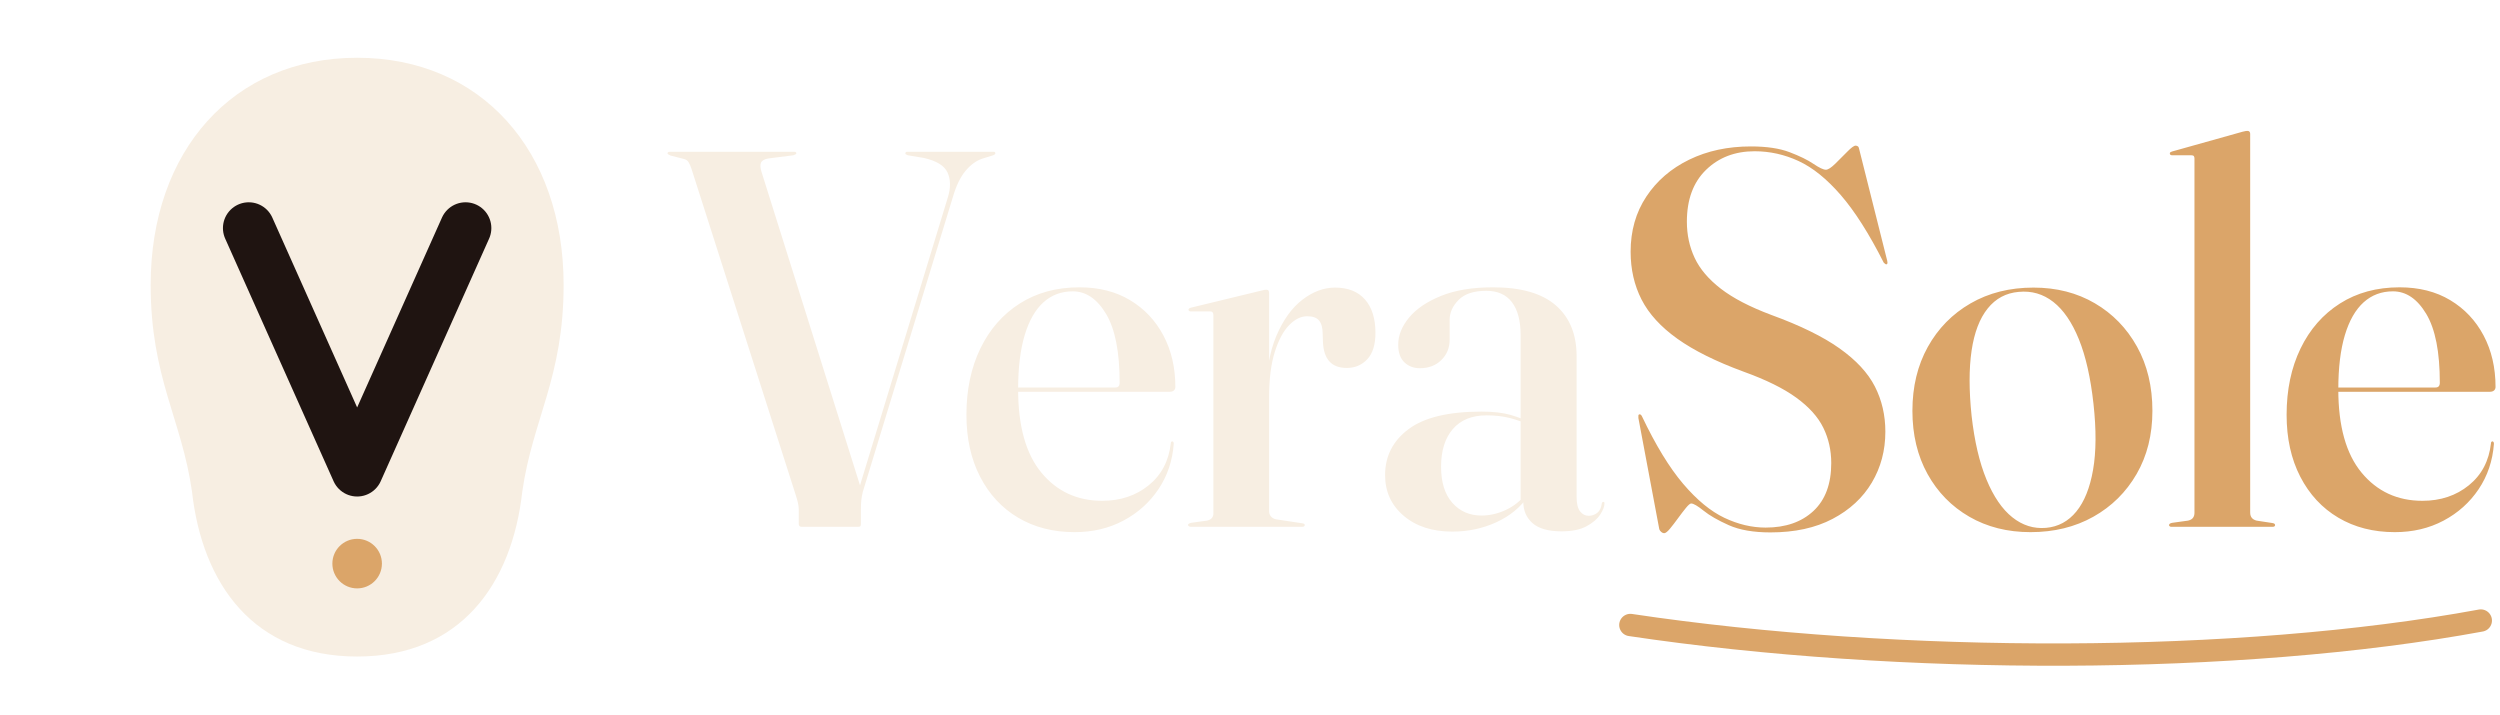
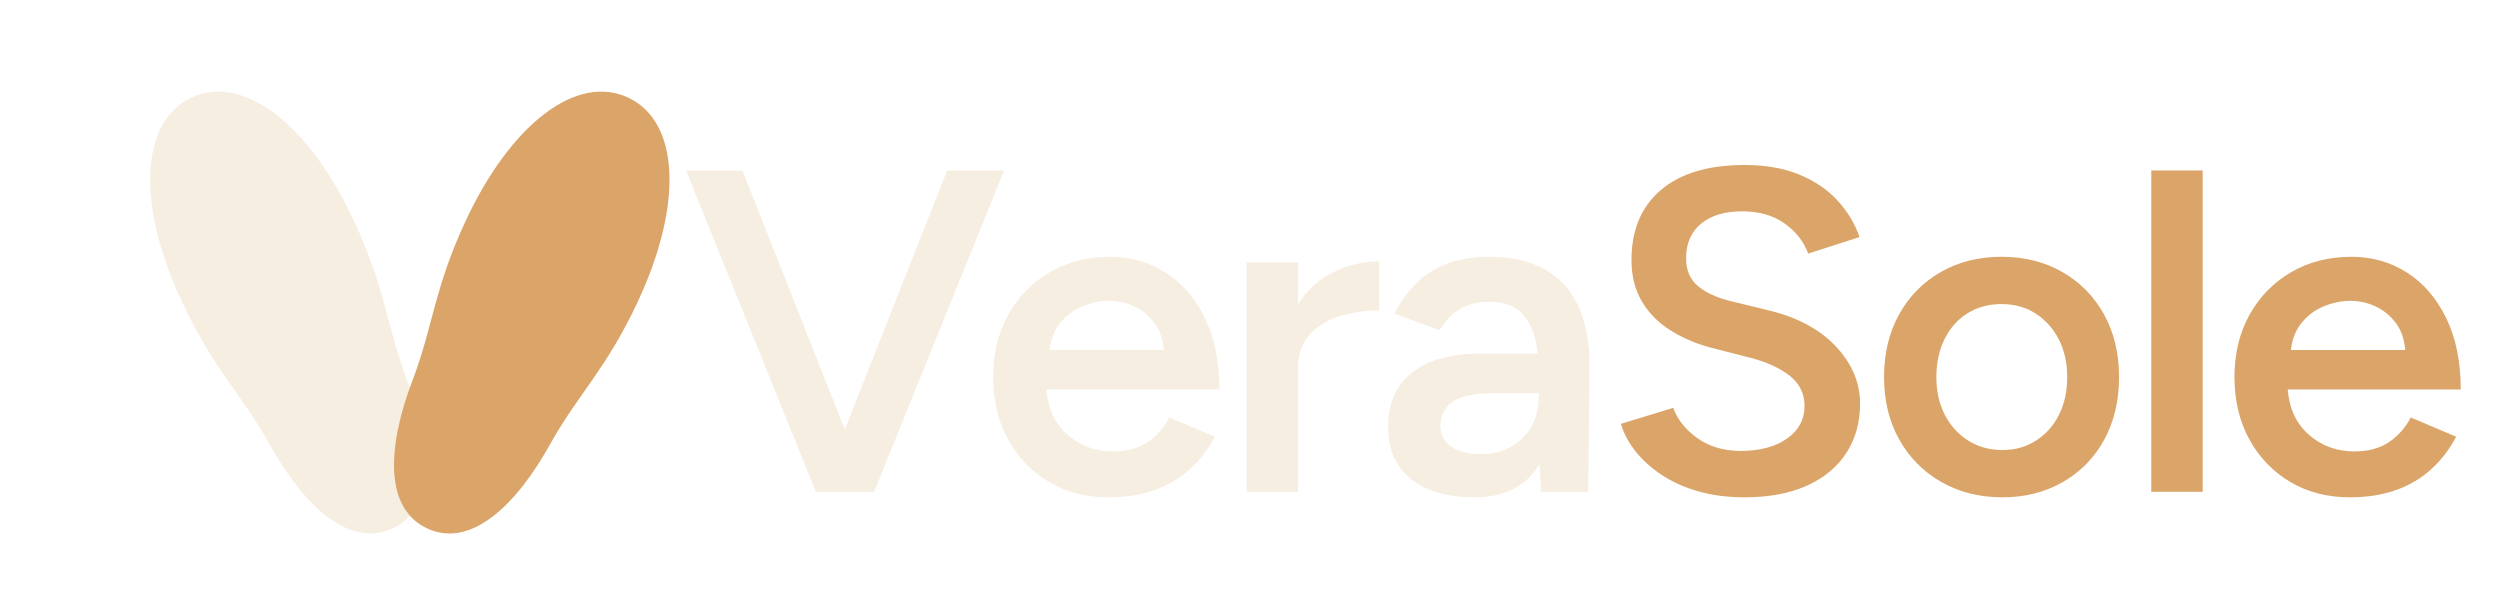
- <svg xmlns="http://www.w3.org/2000/svg" viewBox="0 0 560 160" role="img" aria-label="VeraSole">
-   <g transform="translate(6 6) scale(2.3125)">
-     <path d="M32 3C44 3 52 12 52 25c0 9-3 13-4 20-1 9-6 16-16 16S17 54 16 45c-1-7-4-11-4-20C12 12 20 3 32 3Z" fill="#f7eee2" />
-     <path d="M21.5 19.5 32 43l10.5-23.5" fill="none" stroke="#1f1411" stroke-width="5" stroke-linecap="round" stroke-linejoin="round" />
-     <circle cx="32" cy="52" r="2.4" fill="#dba569" />
+ <svg xmlns="http://www.w3.org/2000/svg" viewBox="0 0 610 150" role="img" aria-label="VeraSole">
+   <g transform="translate(4 6) scale(2.0)">
+     <g transform="rotate(-25 48 66)">
+       <g transform="translate(48 0) scale(0.58 1) translate(-32 0)">
+         <path d="M32 3C44 3 52 12 52 25c0 9-3 13-4 20-1 9-6 16-16 16S17 54 16 45c-1-7-4-11-4-20C12 12 20 3 32 3Z" fill="#f7eee2" />
+       </g>
+     </g>
+     <g transform="rotate(25 48 66)">
+       <g transform="translate(48 0) scale(0.58 1) translate(-32 0)">
+         <path d="M32 3C44 3 52 12 52 25c0 9-3 13-4 20-1 9-6 16-16 16S17 54 16 45c-1-7-4-11-4-20C12 12 20 3 32 3Z" fill="#dba569" />
+       </g>
+     </g>
  </g>
-   <g transform="translate(150 0)">
-     <path d="M52.80 34.36Q52.80 34.18 52.92 34.09Q53.04 34 53.22 34L72.54 34Q72.78 34 72.87 34.09Q72.96 34.18 72.96 34.36Q72.96 34.48 72.84 34.57Q72.72 34.66 72.48 34.78L69.96 35.56Q67.92 36.28 66.24 38.32Q64.56 40.36 63.48 44.02L43.26 110.20Q43.02 111.16 42.93 112.09Q42.84 113.02 42.84 114.10L42.84 117.34Q42.84 117.64 42.75 117.82Q42.66 118 42.30 118L29.52 118Q29.22 118 29.07 117.82Q28.92 117.64 28.92 117.34L28.92 114.10Q28.92 113.38 28.71 112.51Q28.50 111.64 28.14 110.56L4.92 37.90Q4.56 36.82 4.23 36.31Q3.90 35.80 3.24 35.62L0.18 34.84Q-0.48 34.54-0.48 34.36Q-0.48 34.18-0.33 34.09Q-0.18 34 0 34L27.90 34Q28.14 34 28.26 34.09Q28.38 34.18 28.38 34.36Q28.38 34.48 28.20 34.57Q28.02 34.66 27.72 34.78L22.08 35.50Q20.76 35.74 20.46 36.46Q20.16 37.18 20.58 38.50L42.90 109.54L41.22 113.38L62.34 44.14Q63.30 40.96 62.25 38.65Q61.20 36.34 56.94 35.38L53.34 34.78Q53.04 34.66 52.92 34.57Q52.80 34.48 52.80 34.36M113.28 86.68Q113.28 87.16 112.95 87.46Q112.62 87.76 112.02 87.76L74.94 87.76L74.94 86.80L99.84 86.80Q100.80 86.80 100.80 85.72Q100.80 75.40 97.77 70.33Q94.74 65.26 90.30 65.26Q86.46 65.26 83.73 67.72Q81 70.18 79.53 75.07Q78.06 79.96 78.06 87.22Q78.06 99.58 83.28 105.88Q88.50 112.18 96.90 112.18Q103.02 112.18 107.31 108.70Q111.60 105.22 112.26 99.28Q112.26 99.04 112.38 98.95Q112.50 98.86 112.56 98.86Q112.68 98.86 112.80 98.98Q112.92 99.10 112.92 99.40Q112.50 105.10 109.50 109.57Q106.50 114.04 101.64 116.62Q96.78 119.20 90.72 119.20Q83.52 119.20 78.06 115.96Q72.60 112.72 69.54 106.78Q66.48 100.84 66.48 92.92Q66.48 84.52 69.60 78.07Q72.72 71.62 78.42 67.99Q84.12 64.36 91.80 64.36Q98.34 64.36 103.14 67.24Q107.94 70.12 110.61 75.16Q113.28 80.20 113.28 86.68M134.28 88.96L133.62 88.66Q133.62 80.62 135.90 75.25Q138.18 69.88 141.72 67.15Q145.26 64.42 149.04 64.42Q153.42 64.42 155.76 67.09Q158.10 69.76 158.10 74.56Q158.10 78.52 156.27 80.47Q154.44 82.42 151.68 82.42Q149.10 82.42 147.78 80.95Q146.46 79.48 146.34 76.60L146.28 74.80Q146.28 72.82 145.50 71.83Q144.72 70.84 142.80 70.84Q140.70 70.84 138.75 72.85Q136.80 74.86 135.54 78.88Q134.28 82.90 134.28 88.96M134.28 65.62L134.28 85.90L134.28 114.52Q134.28 115.18 134.67 115.66Q135.06 116.14 135.78 116.32L141.72 117.22Q142.08 117.28 142.17 117.37Q142.26 117.46 142.26 117.64Q142.26 117.76 142.14 117.88Q142.02 118 141.72 118L116.70 118Q116.46 118 116.28 117.85Q116.10 117.70 116.10 117.58Q116.10 117.46 116.31 117.31Q116.52 117.16 116.88 117.10L120.36 116.62Q121.14 116.44 121.47 116.02Q121.80 115.60 121.80 115.06L121.80 70.60Q121.80 70.24 121.65 70Q121.50 69.76 121.08 69.76L116.64 69.76Q116.52 69.76 116.37 69.64Q116.22 69.52 116.22 69.40Q116.22 69.22 116.37 69.10Q116.52 68.98 116.76 68.92L132.60 65.08Q133.02 64.96 133.26 64.93Q133.50 64.90 133.68 64.90Q134.04 64.90 134.16 65.11Q134.28 65.32 134.28 65.62M191.22 112.42L191.22 111.94L190.62 112.48L190.62 75.10Q190.62 70.24 188.67 67.69Q186.72 65.14 182.94 65.14Q178.74 65.14 176.73 67.18Q174.72 69.22 174.72 71.62L174.72 76.12Q174.72 78.82 172.86 80.65Q171 82.48 168.06 82.48Q165.96 82.48 164.58 81.16Q163.20 79.84 163.20 77.20Q163.20 74.08 165.63 71.14Q168.06 68.20 172.80 66.28Q177.54 64.36 184.44 64.36Q193.86 64.36 198.51 68.41Q203.16 72.46 203.16 79.78L203.16 111.28Q203.16 113.56 203.94 114.55Q204.72 115.54 205.86 115.54Q206.94 115.54 207.78 114.88Q208.62 114.22 208.80 112.78Q208.86 112.54 208.95 112.48Q209.04 112.42 209.10 112.42Q209.28 112.42 209.34 112.48Q209.40 112.54 209.40 112.78Q209.40 113.80 208.44 115.27Q207.48 116.74 205.38 117.88Q203.28 119.02 199.80 119.02Q195.36 119.02 193.29 117.19Q191.22 115.36 191.22 112.42M160.26 106.42Q160.26 100.06 165.51 96.13Q170.76 92.20 181.86 92.20Q185.82 92.20 188.40 92.95Q190.98 93.70 193.14 94.84L192.72 95.26Q190.56 94.24 188.22 93.64Q185.88 93.04 183 93.04Q178.08 93.04 175.44 96.10Q172.80 99.16 172.80 104.56Q172.80 109.78 175.32 112.63Q177.84 115.48 181.86 115.48Q184.62 115.48 187.32 114.22Q190.02 112.96 191.82 110.62L192.42 110.98Q189.78 114.88 185.19 116.98Q180.60 119.08 175.32 119.08Q168.60 119.08 164.43 115.54Q160.26 112 160.26 106.42" fill="#f7eee2" />
-     <path d="M246.58 119.26Q240.88 119.26 237.25 117.64Q233.62 116.02 231.61 114.40Q229.60 112.78 228.82 112.78Q228.46 112.78 227.65 113.77Q226.84 114.76 225.88 116.08Q224.92 117.40 224.08 118.42Q223.24 119.44 222.76 119.44Q222.46 119.44 222.13 119.17Q221.80 118.90 221.68 118.54L217 93.64Q217 93.28 217 93.10Q217 92.92 217.12 92.86Q217.30 92.74 217.48 92.86Q217.66 92.98 217.78 93.22Q222.40 102.94 227.02 108.37Q231.64 113.80 236.26 115.99Q240.88 118.18 245.50 118.18Q252.22 118.18 256.21 114.46Q260.20 110.74 260.20 103.72Q260.20 99.46 258.43 95.83Q256.66 92.20 252.37 89.08Q248.08 85.96 240.58 83.26Q231.28 79.84 225.73 75.88Q220.18 71.92 217.72 67.12Q215.26 62.32 215.26 56.38Q215.26 49.36 218.77 44.05Q222.28 38.74 228.37 35.77Q234.46 32.80 242.20 32.80Q247.48 32.80 250.87 34.09Q254.26 35.38 256.21 36.70Q258.16 38.02 259 38.02Q259.72 38.02 261.10 36.67Q262.48 35.32 263.80 33.97Q265.12 32.62 265.66 32.62Q265.90 32.62 266.14 32.77Q266.38 32.92 266.44 33.34L272.74 58.42Q272.80 58.72 272.80 58.90Q272.80 59.08 272.62 59.20Q272.50 59.26 272.32 59.14Q272.14 59.02 271.96 58.84Q267.04 49.12 262.33 43.69Q257.62 38.26 252.88 36.07Q248.14 33.88 243.04 33.88Q236.44 33.88 232.15 38.05Q227.86 42.22 227.86 49.66Q227.86 54.04 229.60 57.76Q231.34 61.48 235.45 64.66Q239.56 67.84 246.76 70.54Q256.48 74.08 262.06 78.04Q267.64 82 269.98 86.59Q272.32 91.18 272.32 96.70Q272.32 103 269.29 108.10Q266.26 113.20 260.50 116.23Q254.74 119.26 246.58 119.26M305.50 64.42Q313.24 64.42 319.24 67.93Q325.24 71.44 328.69 77.65Q332.14 83.86 332.14 92.02Q332.14 100.06 328.60 106.18Q325.06 112.30 318.91 115.75Q312.76 119.20 304.84 119.20Q297.10 119.20 291.13 115.75Q285.16 112.30 281.77 106.18Q278.38 100.06 278.38 92.02Q278.38 83.92 281.83 77.71Q285.28 71.50 291.40 67.96Q297.52 64.42 305.50 64.42M308.32 118.24Q312.40 117.88 315.10 114.58Q317.80 111.28 318.85 105.22Q319.90 99.16 318.94 90.46Q317.98 81.70 315.67 76Q313.36 70.30 309.94 67.63Q306.52 64.96 302.20 65.38Q297.94 65.74 295.24 69.10Q292.54 72.46 291.64 78.52Q290.74 84.58 291.64 93.16Q292.60 101.68 294.97 107.41Q297.34 113.14 300.76 115.87Q304.18 118.60 308.32 118.24M354.04 29.98L354.04 114.82Q354.04 115.54 354.40 115.99Q354.76 116.44 355.48 116.62L359.02 117.16Q359.38 117.22 359.50 117.34Q359.62 117.46 359.62 117.64Q359.62 117.76 359.50 117.88Q359.38 118 359.14 118L336.28 118Q336.16 118 336.01 117.88Q335.86 117.76 335.86 117.64Q335.86 117.46 336.04 117.31Q336.22 117.16 336.64 117.10L340.12 116.62Q340.90 116.44 341.23 115.99Q341.56 115.54 341.56 114.88L341.56 35.50Q341.56 35.14 341.41 34.96Q341.26 34.78 340.84 34.78L336.52 34.78Q336.28 34.78 336.16 34.66Q336.04 34.54 336.04 34.36Q336.04 34.18 336.19 34.09Q336.34 34 336.52 33.94L352.36 29.50Q352.84 29.38 353.05 29.35Q353.26 29.32 353.44 29.32Q353.74 29.32 353.89 29.50Q354.04 29.68 354.04 29.98M409 86.68Q409 87.16 408.67 87.46Q408.34 87.76 407.74 87.76L370.66 87.76L370.66 86.80L395.56 86.80Q396.52 86.80 396.52 85.72Q396.52 75.40 393.49 70.33Q390.46 65.26 386.02 65.26Q382.18 65.26 379.45 67.72Q376.72 70.18 375.25 75.07Q373.78 79.96 373.78 87.22Q373.78 99.58 379 105.88Q384.22 112.18 392.62 112.18Q398.74 112.18 403.03 108.70Q407.32 105.22 407.98 99.28Q407.98 99.04 408.10 98.95Q408.22 98.86 408.28 98.86Q408.40 98.86 408.52 98.98Q408.64 99.10 408.64 99.40Q408.22 105.10 405.22 109.57Q402.22 114.04 397.36 116.62Q392.50 119.20 386.44 119.20Q379.24 119.20 373.78 115.96Q368.32 112.72 365.26 106.78Q362.20 100.84 362.20 92.92Q362.20 84.52 365.32 78.07Q368.44 71.62 374.14 67.99Q379.84 64.36 387.52 64.36Q394.06 64.36 398.86 67.24Q403.66 70.12 406.33 75.16Q409 80.20 409 86.68" fill="#dba569" />
-     <path d="M215.2 140c60.2 9 136.3 9 190.5 -1" fill="none" stroke="#dba569" stroke-width="5" stroke-linecap="round" />
+   <g transform="translate(166 8)">
+     <path d="M47.298 112L33.074 112L1.378 33.600L15.154 33.600L40.130 96.768L65.106 33.600L78.994 33.600 M104.442 113.344Q96.266 113.344 89.938 109.592Q83.610 105.840 79.970 99.232Q76.330 92.624 76.330 84Q76.330 75.376 80.026 68.768Q83.722 62.160 90.162 58.408Q96.602 54.656 104.890 54.656Q112.394 54.656 118.442 58.520Q124.490 62.384 128.018 69.664Q131.546 76.944 131.546 87.024L89.322 87.024Q89.882 94.080 94.530 98.112Q99.178 102.144 105.562 102.144Q110.714 102.144 114.074 99.848Q117.434 97.552 119.338 93.856L130.426 98.560Q128.074 103.040 124.434 106.400Q120.794 109.760 115.810 111.552Q110.826 113.344 104.442 113.344M90.106 77.392L117.994 77.392Q117.658 73.360 115.642 70.728Q113.626 68.096 110.714 66.752Q107.802 65.408 104.554 65.408Q101.418 65.408 98.226 66.696Q95.034 67.984 92.794 70.672Q90.554 73.360 90.106 77.392 M150.722 112L138.178 112L138.178 56L150.722 56L150.722 66.192Q154.082 60.928 159.458 58.352Q164.834 55.776 170.546 55.776L170.546 67.760Q165.394 67.760 160.858 69.160Q156.322 70.560 153.522 73.696Q150.722 76.832 150.722 81.984 M193.866 113.344Q183.786 113.344 178.242 108.864Q172.698 104.384 172.698 96.208Q172.698 87.472 178.578 82.880Q184.458 78.288 194.986 78.288L209.210 78.288Q208.538 72.128 205.738 68.880Q202.938 65.632 197.450 65.632Q193.418 65.632 190.394 67.312Q187.370 68.992 185.242 72.576L174.266 68.544Q176.058 64.848 179.026 61.656Q181.994 58.464 186.530 56.560Q191.066 54.656 197.450 54.656Q205.626 54.656 211.114 57.848Q216.602 61.040 219.234 66.976Q221.866 72.912 221.866 81.312L221.530 112L209.994 112L209.658 105.168Q207.418 109.088 203.442 111.216Q199.466 113.344 193.866 113.344M195.434 102.816Q199.578 102.816 202.770 100.968Q205.962 99.120 207.698 95.984Q209.434 92.848 209.434 89.040L209.434 87.920L199.018 87.920Q191.514 87.920 188.490 89.992Q185.466 92.064 185.466 95.872Q185.466 99.120 188.098 100.968Q190.730 102.816 195.434 102.816" fill="#f7eee2" />
+     <path d="M259.634 113.344Q253.474 113.344 248.378 111.888Q243.282 110.432 239.418 107.856Q235.554 105.280 233.034 102.088Q230.514 98.896 229.506 95.424L242.274 91.504Q243.730 95.648 247.986 98.784Q252.242 101.920 258.514 102.032Q265.794 102.032 270.050 99.008Q274.306 95.984 274.306 91.056Q274.306 86.576 270.722 83.720Q267.138 80.864 261.090 79.296L251.458 76.832Q245.970 75.376 241.546 72.576Q237.122 69.776 234.602 65.520Q232.082 61.264 232.082 55.440Q232.082 44.464 239.250 38.360Q246.418 32.256 259.746 32.256Q267.250 32.256 272.906 34.552Q278.562 36.848 282.258 40.824Q285.954 44.800 287.746 49.840L275.202 53.872Q273.522 49.392 269.378 46.480Q265.234 43.568 259.074 43.568Q252.690 43.568 249.050 46.592Q245.410 49.616 245.410 54.992Q245.410 59.360 248.266 61.768Q251.122 64.176 256.050 65.408L265.682 67.760Q276.210 70.336 282.034 76.608Q287.858 82.880 287.858 90.496Q287.858 97.216 284.610 102.368Q281.362 107.520 275.034 110.432Q268.706 113.344 259.634 113.344 M322.602 113.344Q314.202 113.344 307.650 109.592Q301.098 105.840 297.402 99.232Q293.706 92.624 293.706 84Q293.706 75.376 297.346 68.768Q300.986 62.160 307.482 58.408Q313.978 54.656 322.378 54.656Q330.778 54.656 337.274 58.408Q343.770 62.160 347.410 68.768Q351.050 75.376 351.050 84Q351.050 92.624 347.466 99.232Q343.882 105.840 337.386 109.592Q330.890 113.344 322.602 113.344M322.602 101.808Q327.194 101.808 330.778 99.512Q334.362 97.216 336.378 93.240Q338.394 89.264 338.394 84Q338.394 78.736 336.322 74.760Q334.250 70.784 330.666 68.488Q327.082 66.192 322.378 66.192Q317.674 66.192 314.090 68.432Q310.506 70.672 308.490 74.704Q306.474 78.736 306.474 84Q306.474 89.264 308.546 93.240Q310.618 97.216 314.258 99.512Q317.898 101.808 322.602 101.808 M371.458 112L358.914 112L358.914 33.600L371.458 33.600 M407.322 113.344Q399.146 113.344 392.818 109.592Q386.490 105.840 382.850 99.232Q379.210 92.624 379.210 84Q379.210 75.376 382.906 68.768Q386.602 62.160 393.042 58.408Q399.482 54.656 407.770 54.656Q415.274 54.656 421.322 58.520Q427.370 62.384 430.898 69.664Q434.426 76.944 434.426 87.024L392.202 87.024Q392.762 94.080 397.410 98.112Q402.058 102.144 408.442 102.144Q413.594 102.144 416.954 99.848Q420.314 97.552 422.218 93.856L433.306 98.560Q430.954 103.040 427.314 106.400Q423.674 109.760 418.690 111.552Q413.706 113.344 407.322 113.344M392.986 77.392L420.874 77.392Q420.538 73.360 418.522 70.728Q416.506 68.096 413.594 66.752Q410.682 65.408 407.434 65.408Q404.298 65.408 401.106 66.696Q397.914 67.984 395.674 70.672Q393.434 73.360 392.986 77.392" fill="#dba569" />
  </g>
</svg>
